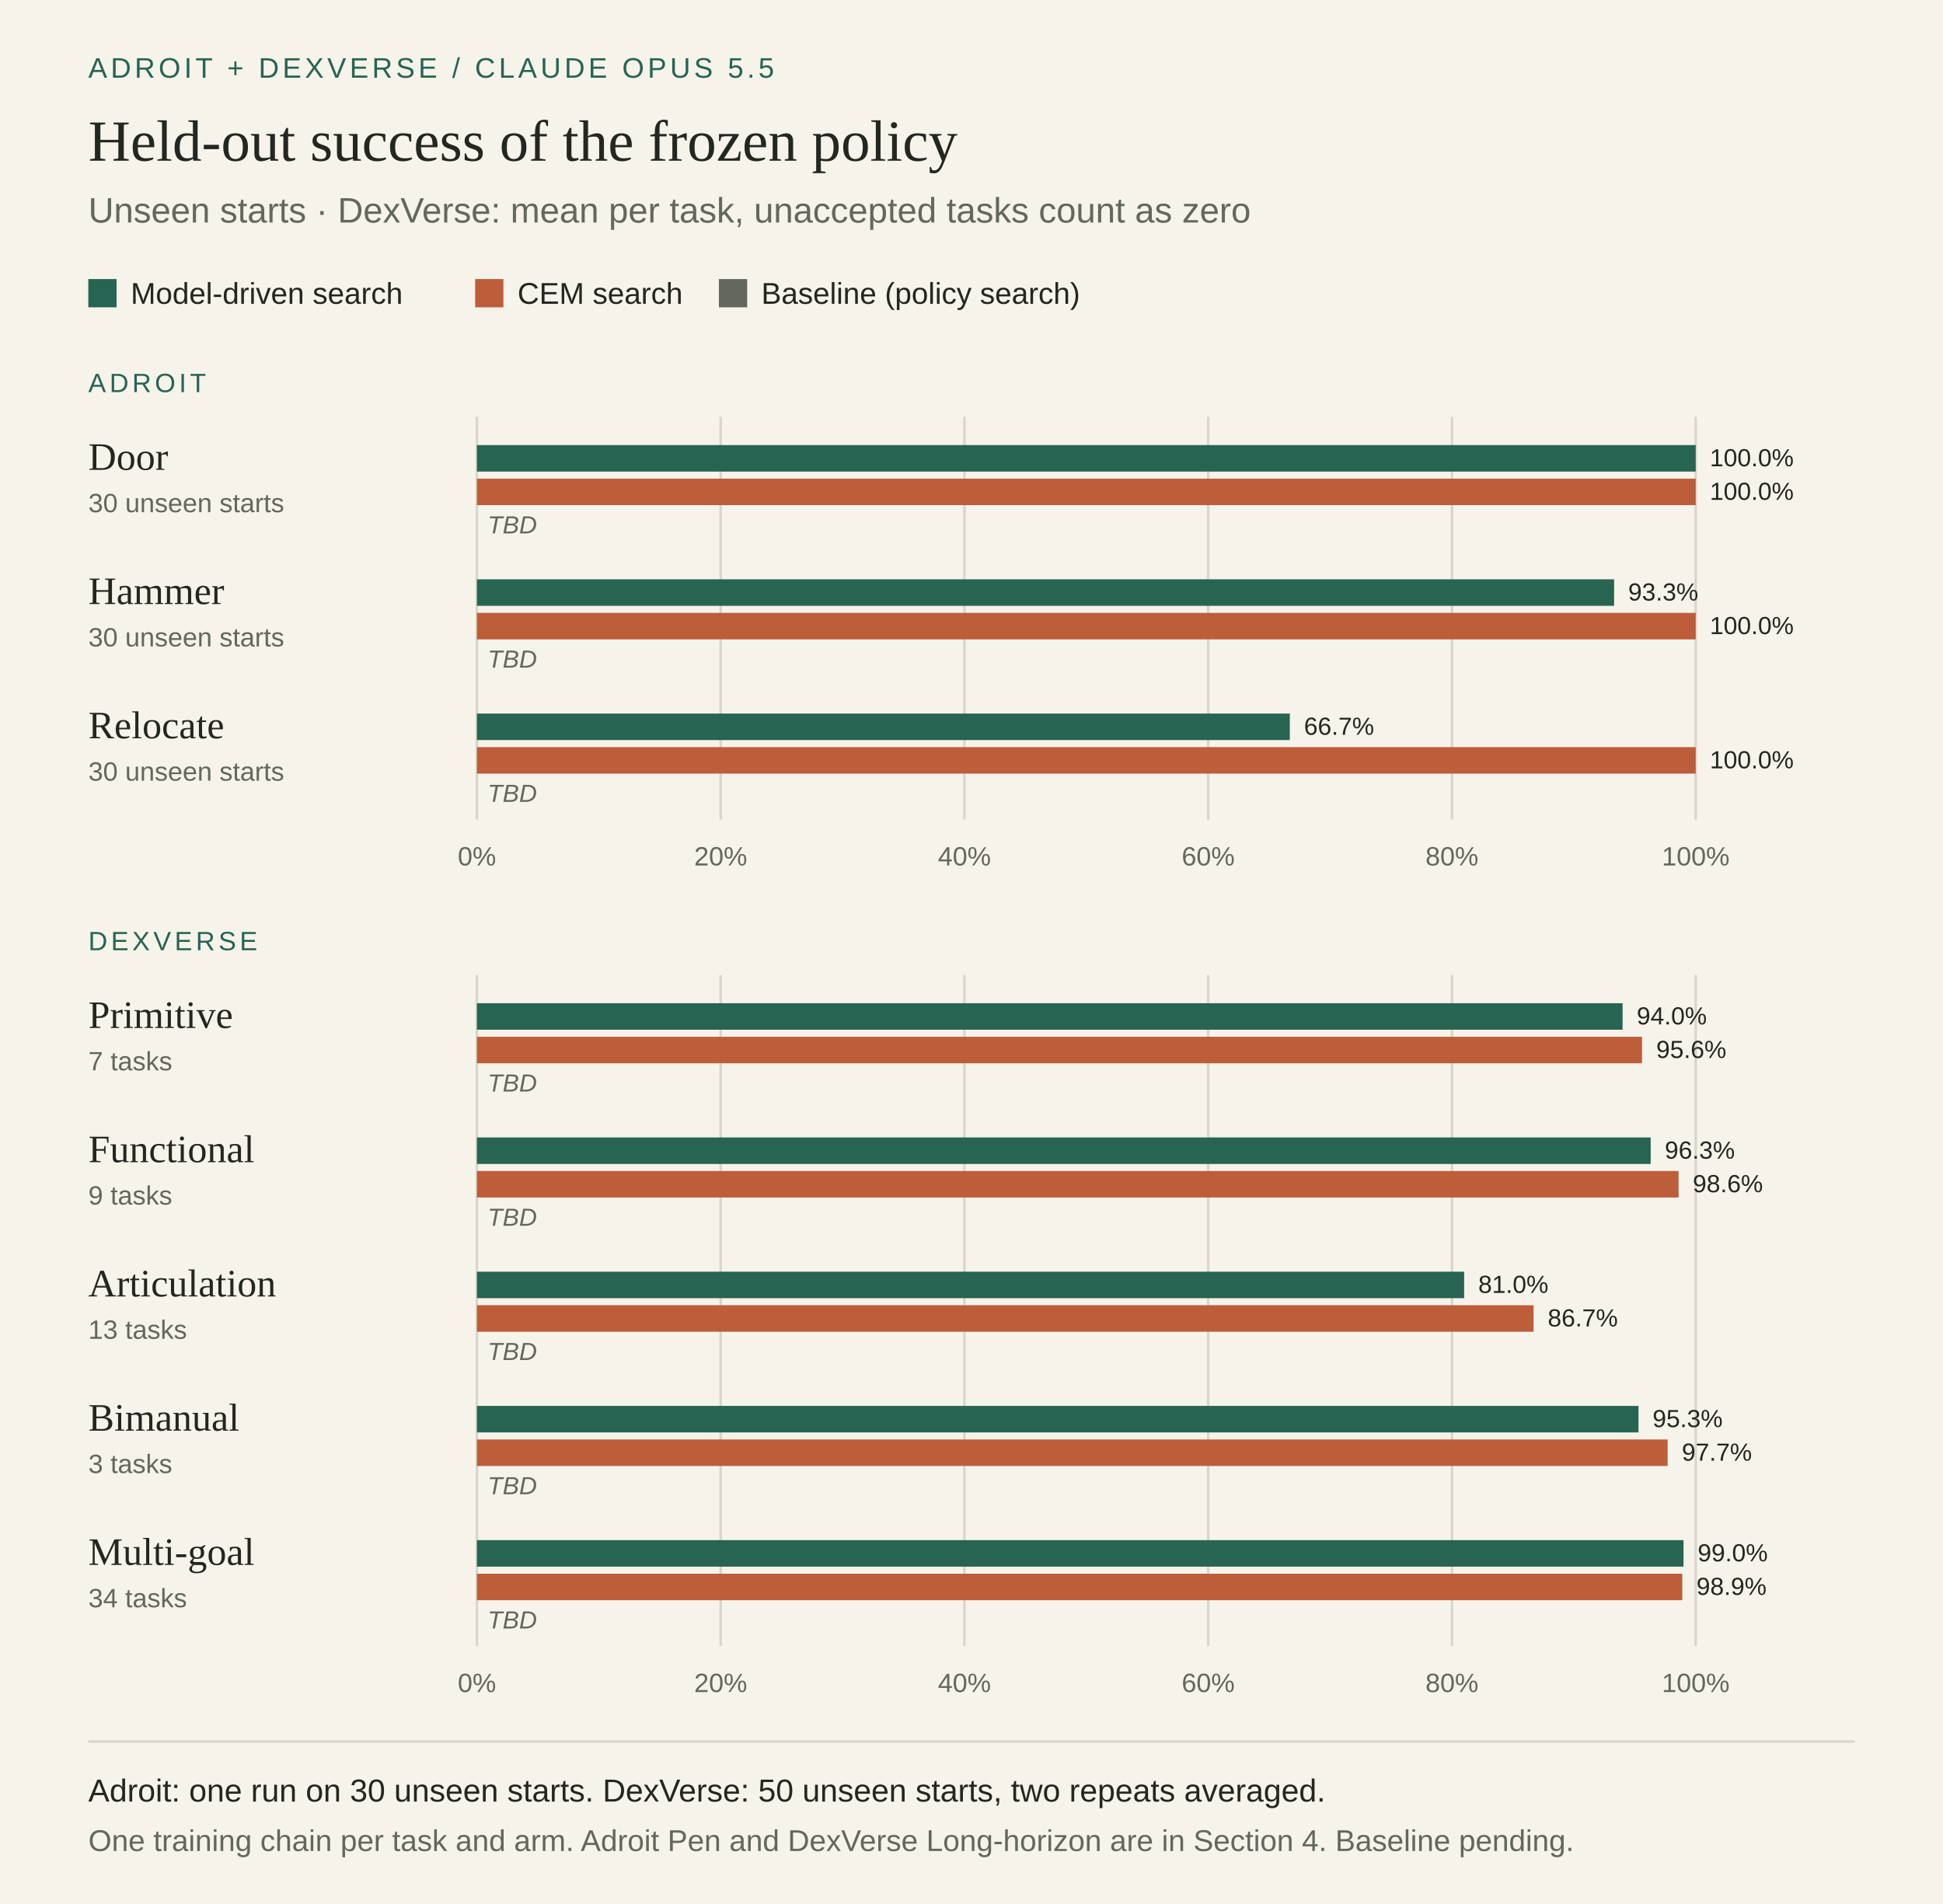
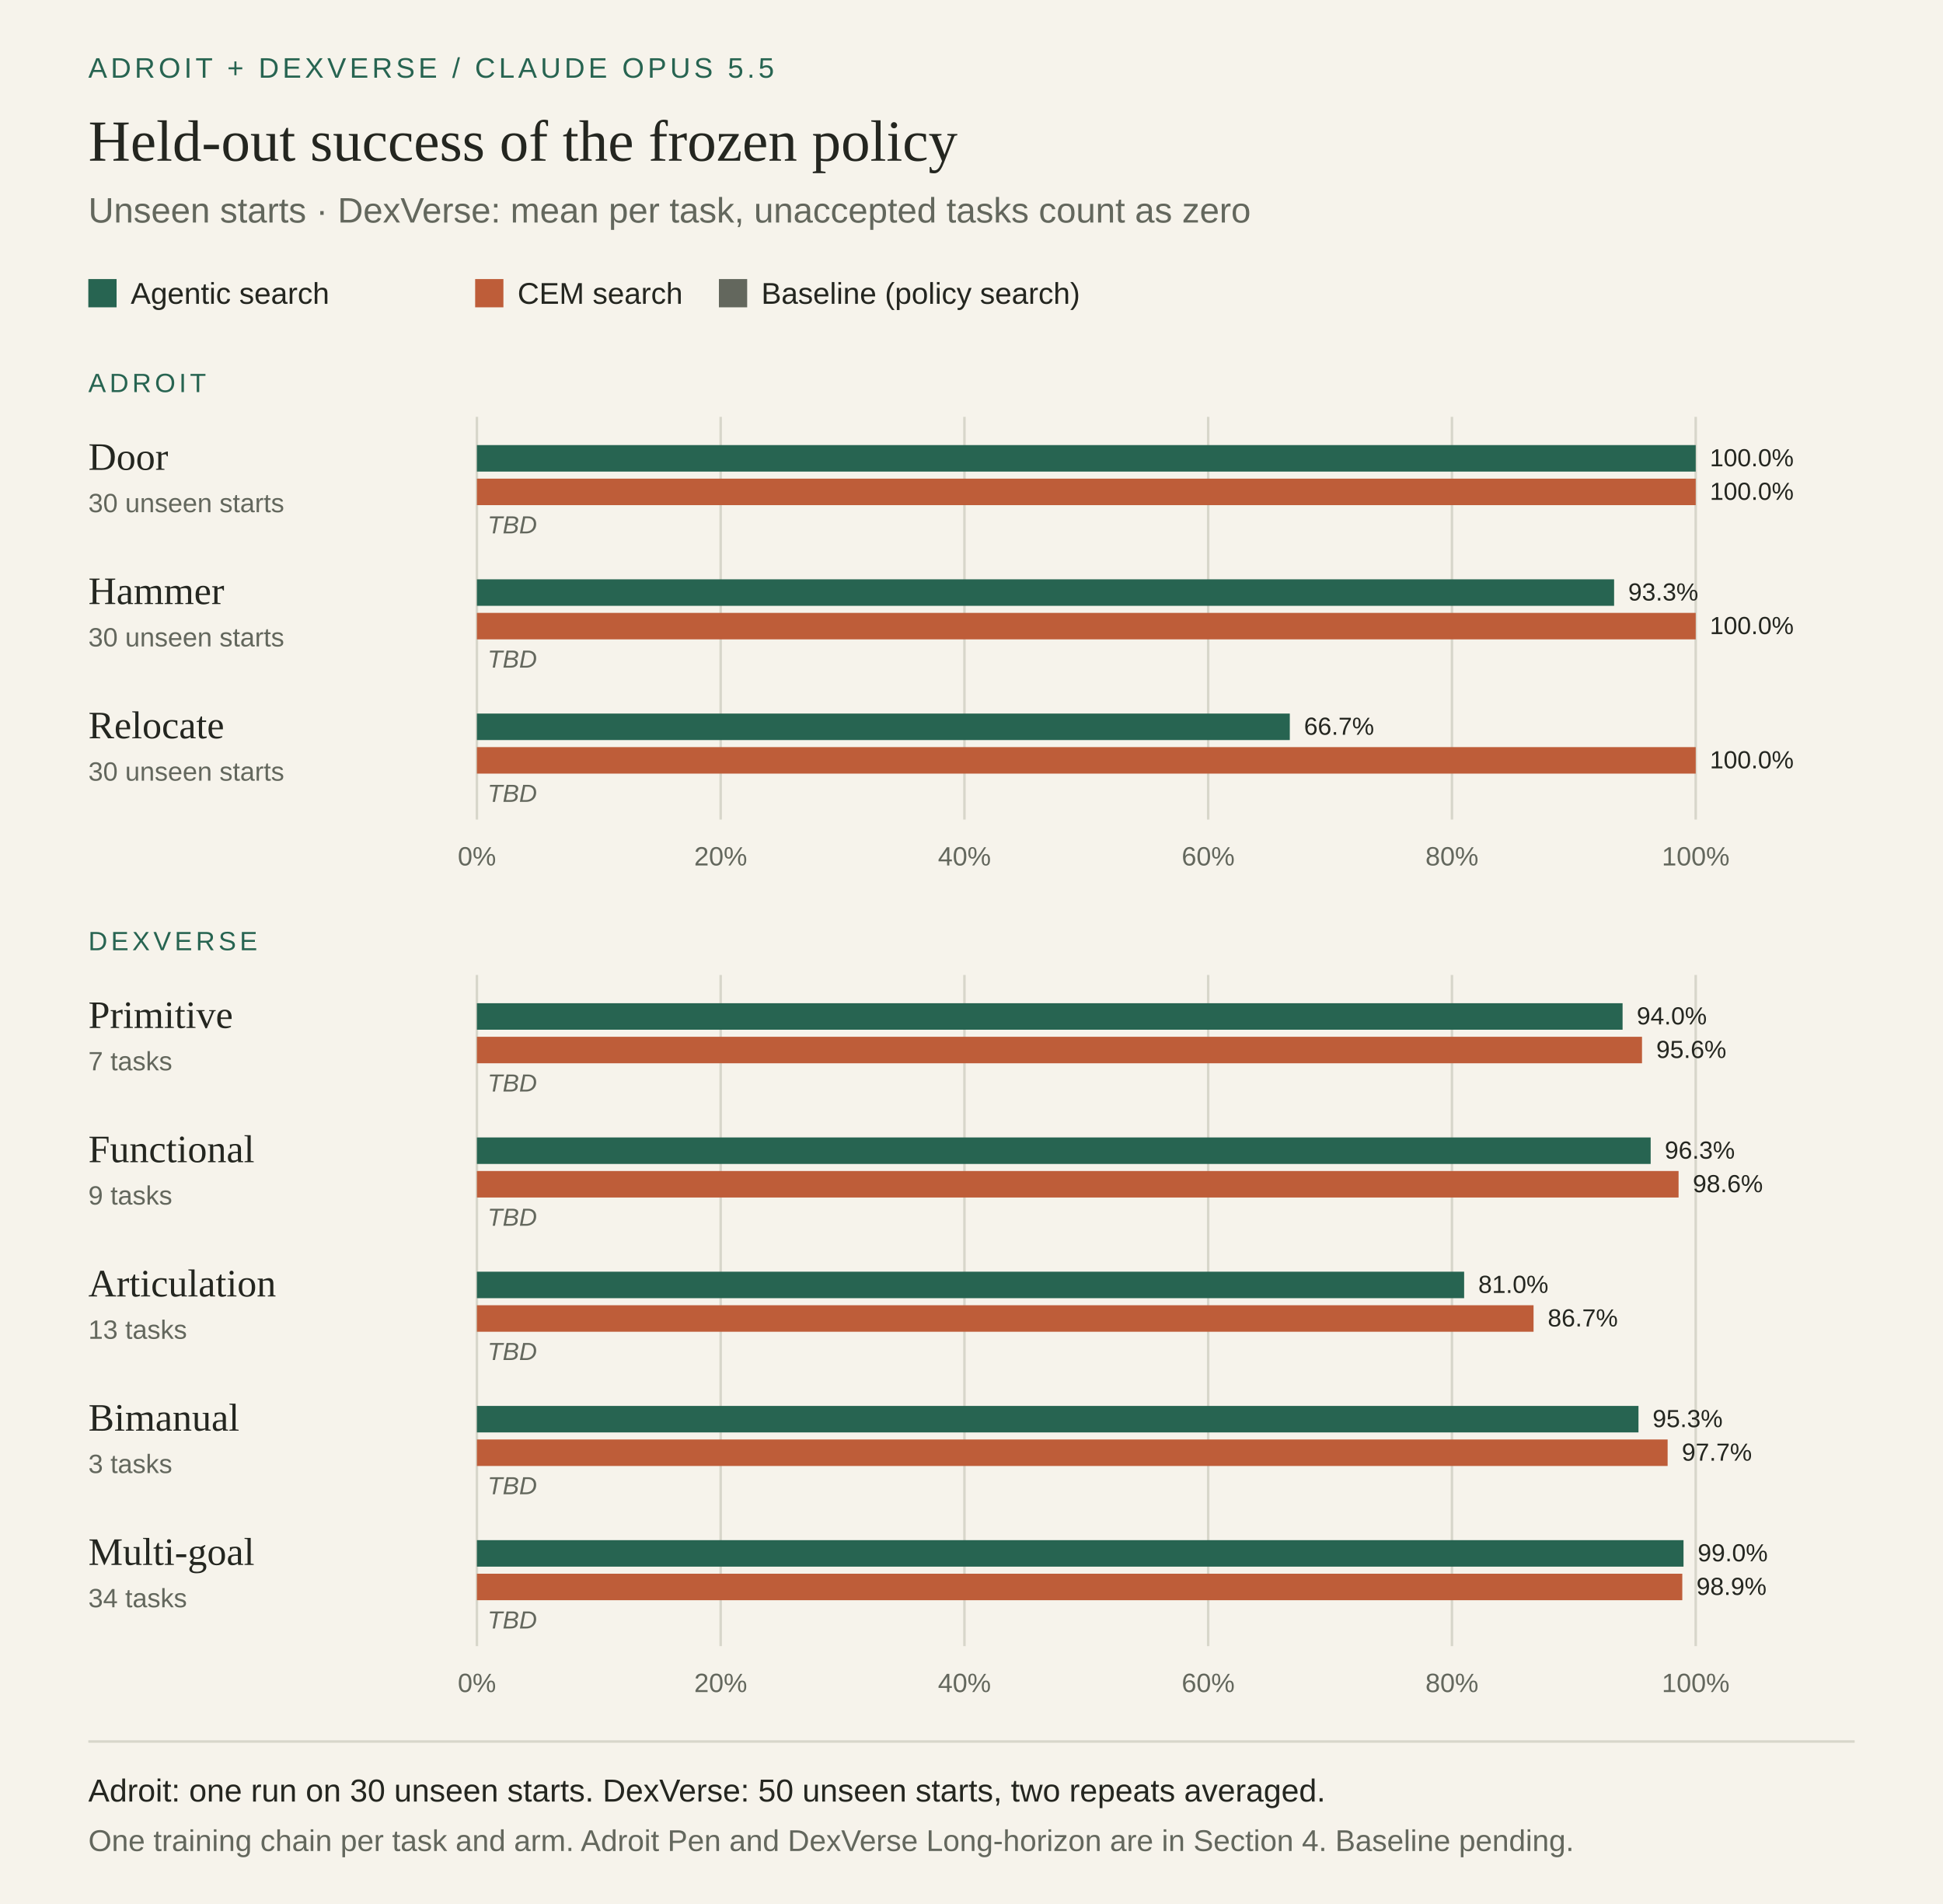
<svg xmlns="http://www.w3.org/2000/svg" width="1100" height="1078" viewBox="0 0 1100 1078" role="img" aria-labelledby="figure-title figure-desc">
  <defs>
    <marker id="arrow" markerWidth="8" markerHeight="8" refX="7" refY="4" orient="auto" markerUnits="userSpaceOnUse">
      <path d="M 0 0 L 8 4 L 0 8 Z" fill="#276451" />
    </marker>
  </defs>
  <rect width="1100" height="1078" fill="#f6f3eb" />
  <text x="50" y="44" font-family="Arial, Helvetica, sans-serif" font-size="16" fill="#276451" text-anchor="start" letter-spacing="2">ADROIT + DEXVERSE  /  CLAUDE OPUS 5.5</text>
  <text x="50" y="91" font-family="Georgia, 'Times New Roman', serif" font-size="33" fill="#242620" text-anchor="start">Held-out success of the frozen policy</text>
  <text x="50" y="126" font-family="Arial, Helvetica, sans-serif" font-size="20" fill="#63675d" text-anchor="start">Unseen starts · DexVerse: mean per task, unaccepted tasks count as zero</text>
  <rect x="50" y="158" width="16" height="16" fill="#276451" />
-   <text x="74" y="172" font-family="Arial, Helvetica, sans-serif" font-size="17" fill="#242620" text-anchor="start">Model-driven search</text>
+   <text x="74" y="172" font-family="Arial, Helvetica, sans-serif" font-size="17" fill="#242620" text-anchor="start">Agentic search</text>
  <rect x="269" y="158" width="16" height="16" fill="#be5d39" />
  <text x="293" y="172" font-family="Arial, Helvetica, sans-serif" font-size="17" fill="#242620" text-anchor="start">CEM search</text>
  <rect x="407" y="158" width="16" height="16" fill="#63675d" />
  <text x="431" y="172" font-family="Arial, Helvetica, sans-serif" font-size="17" fill="#242620" text-anchor="start">Baseline (policy search)</text>
  <text x="50" y="222" font-family="Arial, Helvetica, sans-serif" font-size="15" fill="#276451" text-anchor="start" letter-spacing="2">ADROIT</text>
  <line x1="270.0" y1="236" x2="270.0" y2="464" stroke="#d7d6ca" stroke-width="1.4" />
  <text x="270.0" y="490" font-family="Arial, Helvetica, sans-serif" font-size="15" fill="#63675d" text-anchor="middle">0%</text>
  <line x1="408.0" y1="236" x2="408.0" y2="464" stroke="#d7d6ca" stroke-width="1.4" />
  <text x="408.0" y="490" font-family="Arial, Helvetica, sans-serif" font-size="15" fill="#63675d" text-anchor="middle">20%</text>
  <line x1="546.0" y1="236" x2="546.0" y2="464" stroke="#d7d6ca" stroke-width="1.4" />
  <text x="546.0" y="490" font-family="Arial, Helvetica, sans-serif" font-size="15" fill="#63675d" text-anchor="middle">40%</text>
  <line x1="684.0" y1="236" x2="684.0" y2="464" stroke="#d7d6ca" stroke-width="1.4" />
  <text x="684.0" y="490" font-family="Arial, Helvetica, sans-serif" font-size="15" fill="#63675d" text-anchor="middle">60%</text>
  <line x1="822.0" y1="236" x2="822.0" y2="464" stroke="#d7d6ca" stroke-width="1.4" />
  <text x="822.0" y="490" font-family="Arial, Helvetica, sans-serif" font-size="15" fill="#63675d" text-anchor="middle">80%</text>
  <line x1="960.0" y1="236" x2="960.0" y2="464" stroke="#d7d6ca" stroke-width="1.4" />
  <text x="960.0" y="490" font-family="Arial, Helvetica, sans-serif" font-size="15" fill="#63675d" text-anchor="middle">100%</text>
  <text x="50" y="266" font-family="Georgia, 'Times New Roman', serif" font-size="22" fill="#242620" text-anchor="start">Door</text>
  <text x="50" y="290" font-family="Arial, Helvetica, sans-serif" font-size="15" fill="#63675d" text-anchor="start">30 unseen starts</text>
  <rect x="270" y="252" width="690.0" height="15" fill="#276451" />
  <text x="968.0" y="264" font-family="Arial, Helvetica, sans-serif" font-size="14" fill="#242620" text-anchor="start">100.0%</text>
  <rect x="270" y="271" width="690.0" height="15" fill="#be5d39" />
  <text x="968.0" y="283" font-family="Arial, Helvetica, sans-serif" font-size="14" fill="#242620" text-anchor="start">100.0%</text>
  <text x="276" y="302" font-family="Arial, Helvetica, sans-serif" font-size="14" fill="#63675d" text-anchor="start" font-style="italic">TBD</text>
  <text x="50" y="342" font-family="Georgia, 'Times New Roman', serif" font-size="22" fill="#242620" text-anchor="start">Hammer</text>
  <text x="50" y="366" font-family="Arial, Helvetica, sans-serif" font-size="15" fill="#63675d" text-anchor="start">30 unseen starts</text>
  <rect x="270" y="328" width="643.8" height="15" fill="#276451" />
  <text x="921.77" y="340" font-family="Arial, Helvetica, sans-serif" font-size="14" fill="#242620" text-anchor="start">93.3%</text>
  <rect x="270" y="347" width="690.0" height="15" fill="#be5d39" />
  <text x="968.0" y="359" font-family="Arial, Helvetica, sans-serif" font-size="14" fill="#242620" text-anchor="start">100.0%</text>
  <text x="276" y="378" font-family="Arial, Helvetica, sans-serif" font-size="14" fill="#63675d" text-anchor="start" font-style="italic">TBD</text>
  <text x="50" y="418" font-family="Georgia, 'Times New Roman', serif" font-size="22" fill="#242620" text-anchor="start">Relocate</text>
  <text x="50" y="442" font-family="Arial, Helvetica, sans-serif" font-size="15" fill="#63675d" text-anchor="start">30 unseen starts</text>
  <rect x="270" y="404" width="460.2" height="15" fill="#276451" />
  <text x="738.23" y="416" font-family="Arial, Helvetica, sans-serif" font-size="14" fill="#242620" text-anchor="start">66.7%</text>
  <rect x="270" y="423" width="690.0" height="15" fill="#be5d39" />
  <text x="968.0" y="435" font-family="Arial, Helvetica, sans-serif" font-size="14" fill="#242620" text-anchor="start">100.0%</text>
  <text x="276" y="454" font-family="Arial, Helvetica, sans-serif" font-size="14" fill="#63675d" text-anchor="start" font-style="italic">TBD</text>
  <text x="50" y="538" font-family="Arial, Helvetica, sans-serif" font-size="15" fill="#276451" text-anchor="start" letter-spacing="2">DEXVERSE</text>
  <line x1="270.0" y1="552" x2="270.0" y2="932" stroke="#d7d6ca" stroke-width="1.4" />
  <text x="270.0" y="958" font-family="Arial, Helvetica, sans-serif" font-size="15" fill="#63675d" text-anchor="middle">0%</text>
  <line x1="408.0" y1="552" x2="408.0" y2="932" stroke="#d7d6ca" stroke-width="1.4" />
  <text x="408.0" y="958" font-family="Arial, Helvetica, sans-serif" font-size="15" fill="#63675d" text-anchor="middle">20%</text>
  <line x1="546.0" y1="552" x2="546.0" y2="932" stroke="#d7d6ca" stroke-width="1.4" />
  <text x="546.0" y="958" font-family="Arial, Helvetica, sans-serif" font-size="15" fill="#63675d" text-anchor="middle">40%</text>
  <line x1="684.0" y1="552" x2="684.0" y2="932" stroke="#d7d6ca" stroke-width="1.4" />
  <text x="684.0" y="958" font-family="Arial, Helvetica, sans-serif" font-size="15" fill="#63675d" text-anchor="middle">60%</text>
  <line x1="822.0" y1="552" x2="822.0" y2="932" stroke="#d7d6ca" stroke-width="1.4" />
  <text x="822.0" y="958" font-family="Arial, Helvetica, sans-serif" font-size="15" fill="#63675d" text-anchor="middle">80%</text>
  <line x1="960.0" y1="552" x2="960.0" y2="932" stroke="#d7d6ca" stroke-width="1.4" />
  <text x="960.0" y="958" font-family="Arial, Helvetica, sans-serif" font-size="15" fill="#63675d" text-anchor="middle">100%</text>
  <text x="50" y="582" font-family="Georgia, 'Times New Roman', serif" font-size="22" fill="#242620" text-anchor="start">Primitive</text>
  <text x="50" y="606" font-family="Arial, Helvetica, sans-serif" font-size="15" fill="#63675d" text-anchor="start">7 tasks</text>
  <rect x="270" y="568" width="648.6" height="15" fill="#276451" />
  <text x="926.6" y="580" font-family="Arial, Helvetica, sans-serif" font-size="14" fill="#242620" text-anchor="start">94.0%</text>
  <rect x="270" y="587" width="659.6" height="15" fill="#be5d39" />
  <text x="937.64" y="599" font-family="Arial, Helvetica, sans-serif" font-size="14" fill="#242620" text-anchor="start">95.6%</text>
  <text x="276" y="618" font-family="Arial, Helvetica, sans-serif" font-size="14" fill="#63675d" text-anchor="start" font-style="italic">TBD</text>
  <text x="50" y="658" font-family="Georgia, 'Times New Roman', serif" font-size="22" fill="#242620" text-anchor="start">Functional</text>
  <text x="50" y="682" font-family="Arial, Helvetica, sans-serif" font-size="15" fill="#63675d" text-anchor="start">9 tasks</text>
  <rect x="270" y="644" width="664.5" height="15" fill="#276451" />
  <text x="942.47" y="656" font-family="Arial, Helvetica, sans-serif" font-size="14" fill="#242620" text-anchor="start">96.3%</text>
  <rect x="270" y="663" width="680.3" height="15" fill="#be5d39" />
  <text x="958.34" y="675" font-family="Arial, Helvetica, sans-serif" font-size="14" fill="#242620" text-anchor="start">98.6%</text>
  <text x="276" y="694" font-family="Arial, Helvetica, sans-serif" font-size="14" fill="#63675d" text-anchor="start" font-style="italic">TBD</text>
  <text x="50" y="734" font-family="Georgia, 'Times New Roman', serif" font-size="22" fill="#242620" text-anchor="start">Articulation</text>
  <text x="50" y="758" font-family="Arial, Helvetica, sans-serif" font-size="15" fill="#63675d" text-anchor="start">13 tasks</text>
  <rect x="270" y="720" width="558.9" height="15" fill="#276451" />
  <text x="836.9" y="732" font-family="Arial, Helvetica, sans-serif" font-size="14" fill="#242620" text-anchor="start">81.0%</text>
  <rect x="270" y="739" width="598.2" height="15" fill="#be5d39" />
  <text x="876.23" y="751" font-family="Arial, Helvetica, sans-serif" font-size="14" fill="#242620" text-anchor="start">86.7%</text>
  <text x="276" y="770" font-family="Arial, Helvetica, sans-serif" font-size="14" fill="#63675d" text-anchor="start" font-style="italic">TBD</text>
  <text x="50" y="810" font-family="Georgia, 'Times New Roman', serif" font-size="22" fill="#242620" text-anchor="start">Bimanual</text>
  <text x="50" y="834" font-family="Arial, Helvetica, sans-serif" font-size="15" fill="#63675d" text-anchor="start">3 tasks</text>
  <rect x="270" y="796" width="657.6" height="15" fill="#276451" />
  <text x="935.57" y="808" font-family="Arial, Helvetica, sans-serif" font-size="14" fill="#242620" text-anchor="start">95.3%</text>
  <rect x="270" y="815" width="674.1" height="15" fill="#be5d39" />
  <text x="952.13" y="827" font-family="Arial, Helvetica, sans-serif" font-size="14" fill="#242620" text-anchor="start">97.7%</text>
  <text x="276" y="846" font-family="Arial, Helvetica, sans-serif" font-size="14" fill="#63675d" text-anchor="start" font-style="italic">TBD</text>
  <text x="50" y="886" font-family="Georgia, 'Times New Roman', serif" font-size="22" fill="#242620" text-anchor="start">Multi-goal</text>
  <text x="50" y="910" font-family="Arial, Helvetica, sans-serif" font-size="15" fill="#63675d" text-anchor="start">34 tasks</text>
  <rect x="270" y="872" width="683.1" height="15" fill="#276451" />
  <text x="961.1" y="884" font-family="Arial, Helvetica, sans-serif" font-size="14" fill="#242620" text-anchor="start">99.0%</text>
  <rect x="270" y="891" width="682.4" height="15" fill="#be5d39" />
  <text x="960.41" y="903" font-family="Arial, Helvetica, sans-serif" font-size="14" fill="#242620" text-anchor="start">98.9%</text>
  <text x="276" y="922" font-family="Arial, Helvetica, sans-serif" font-size="14" fill="#63675d" text-anchor="start" font-style="italic">TBD</text>
  <line x1="50" y1="986" x2="1050" y2="986" stroke="#d7d6ca" stroke-width="1.4" />
  <text x="50" y="1020" font-family="Arial, Helvetica, sans-serif" font-size="18" fill="#242620" text-anchor="start">Adroit: one run on 30 unseen starts. DexVerse: 50 unseen starts, two repeats averaged.</text>
  <text x="50" y="1048" font-family="Arial, Helvetica, sans-serif" font-size="17" fill="#63675d" text-anchor="start">One training chain per task and arm. Adroit Pen and DexVerse Long-horizon are in Section 4. Baseline pending.</text>
</svg>
